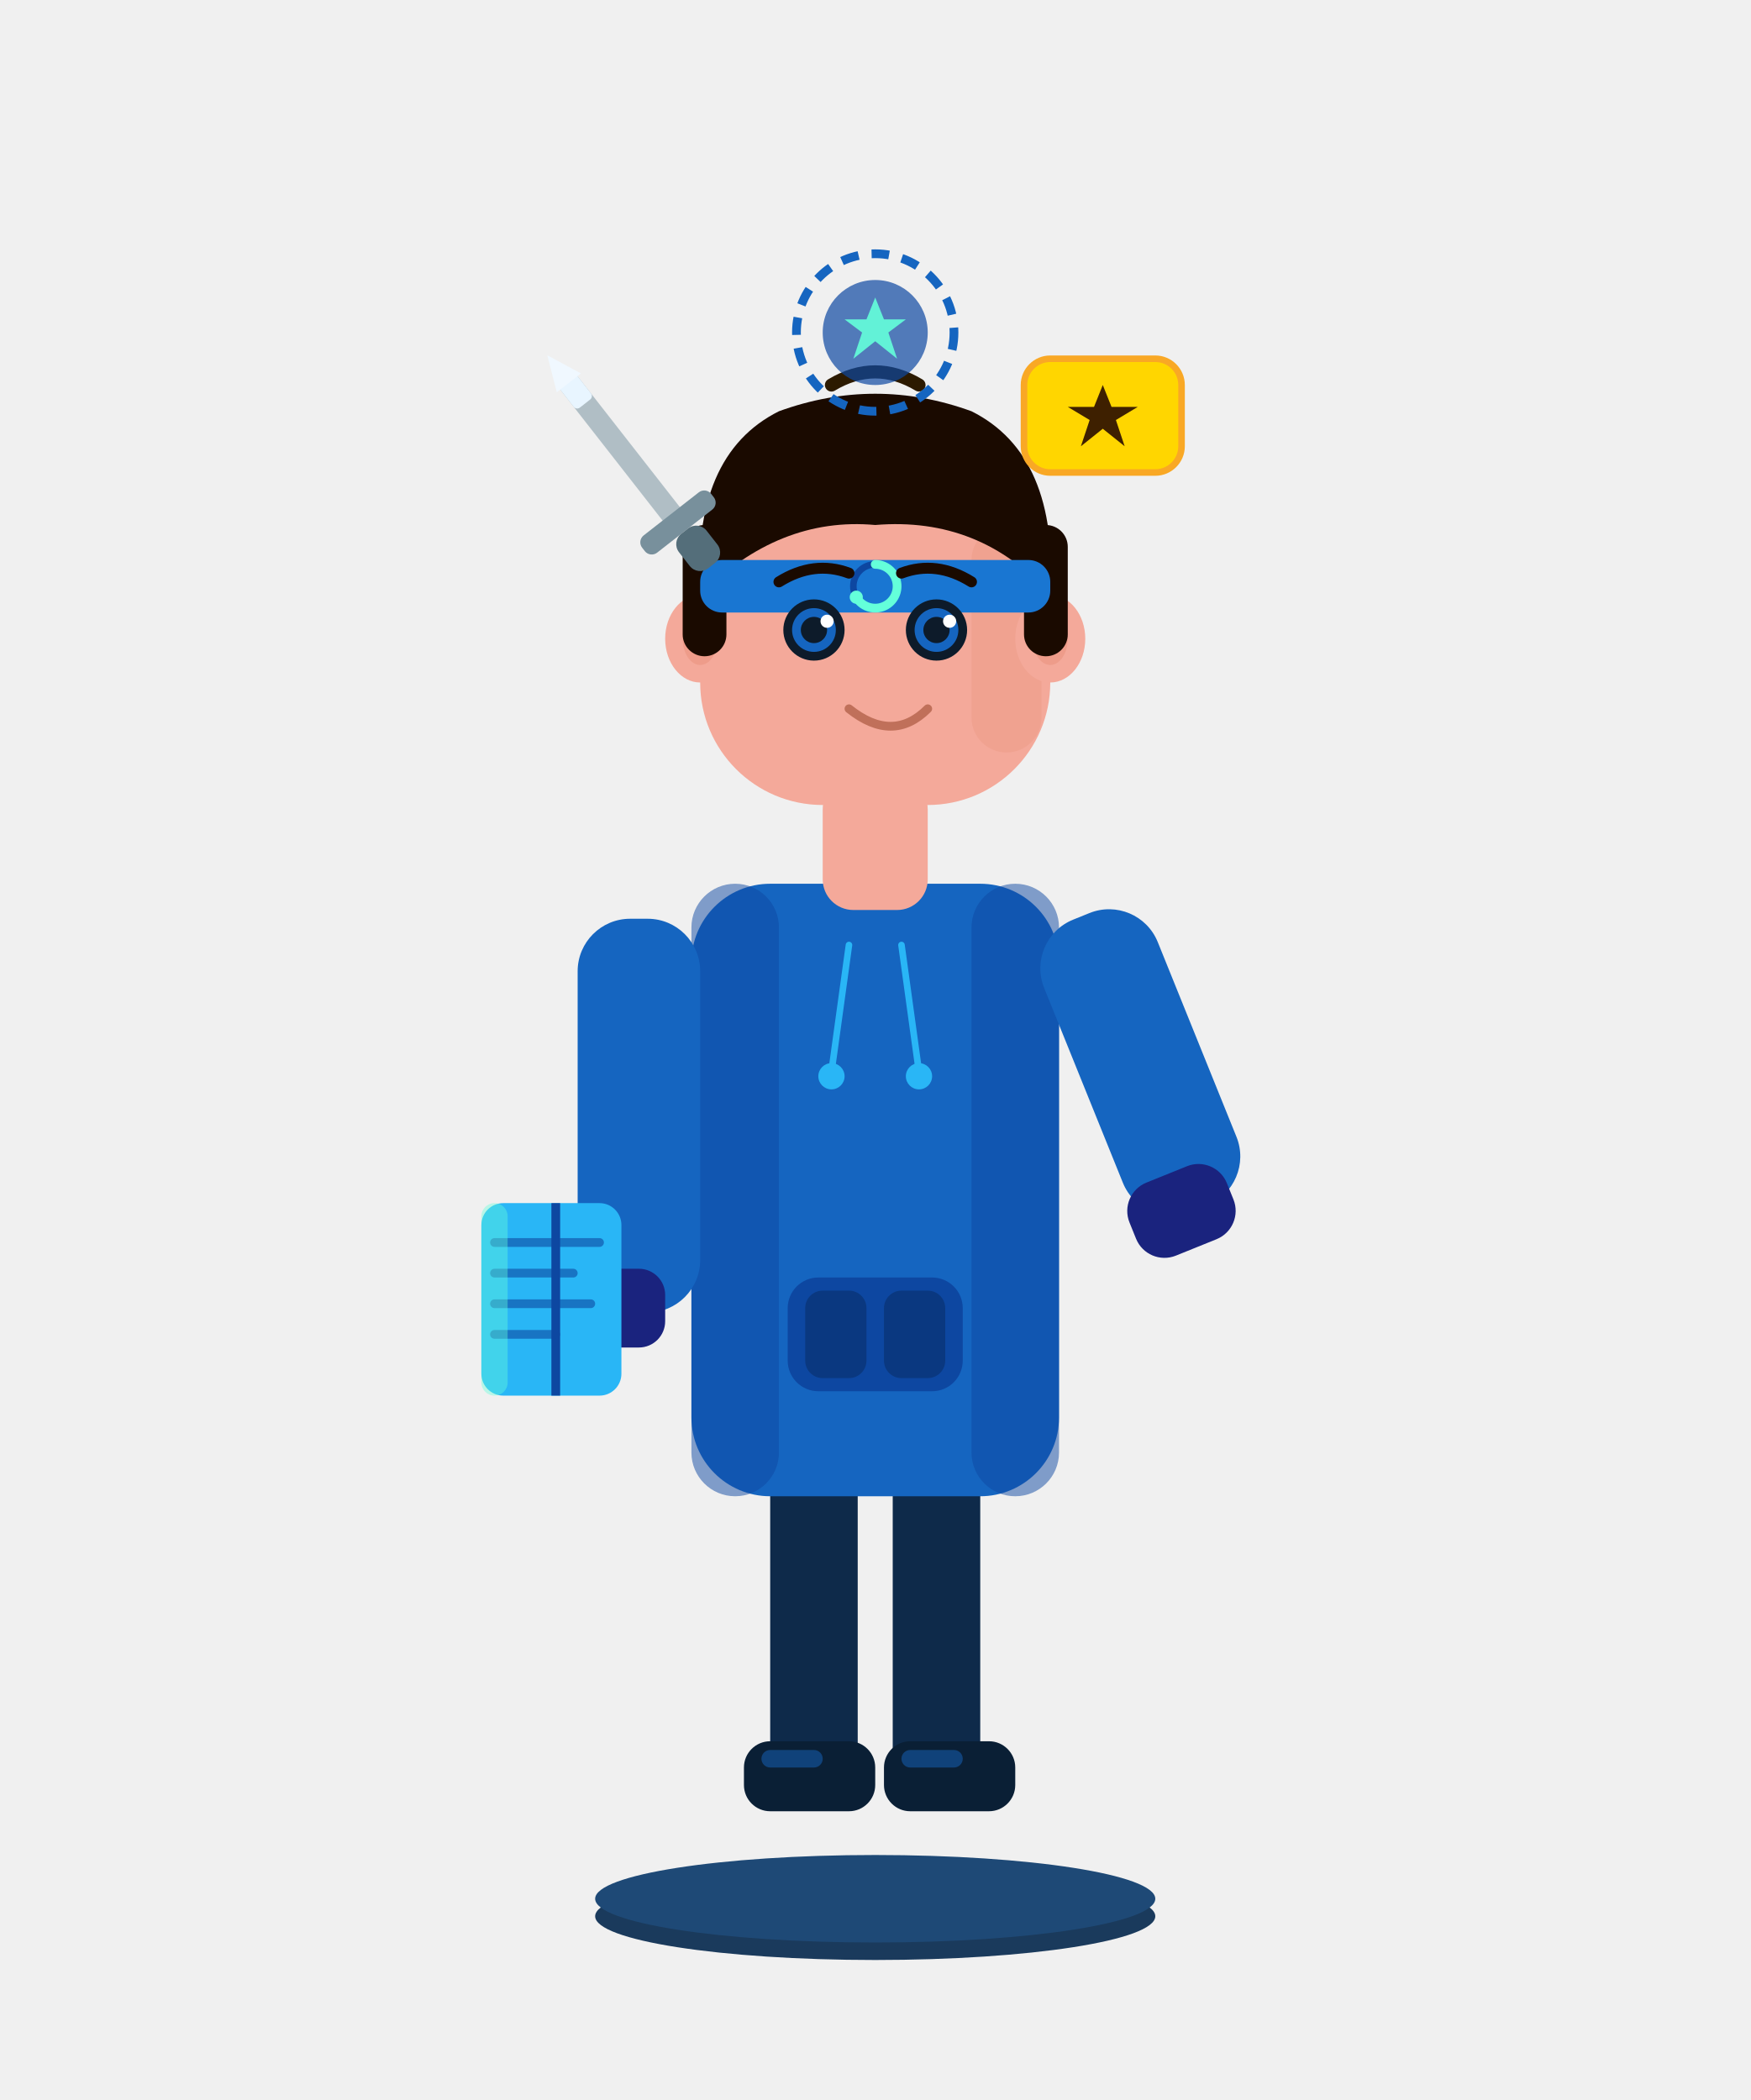
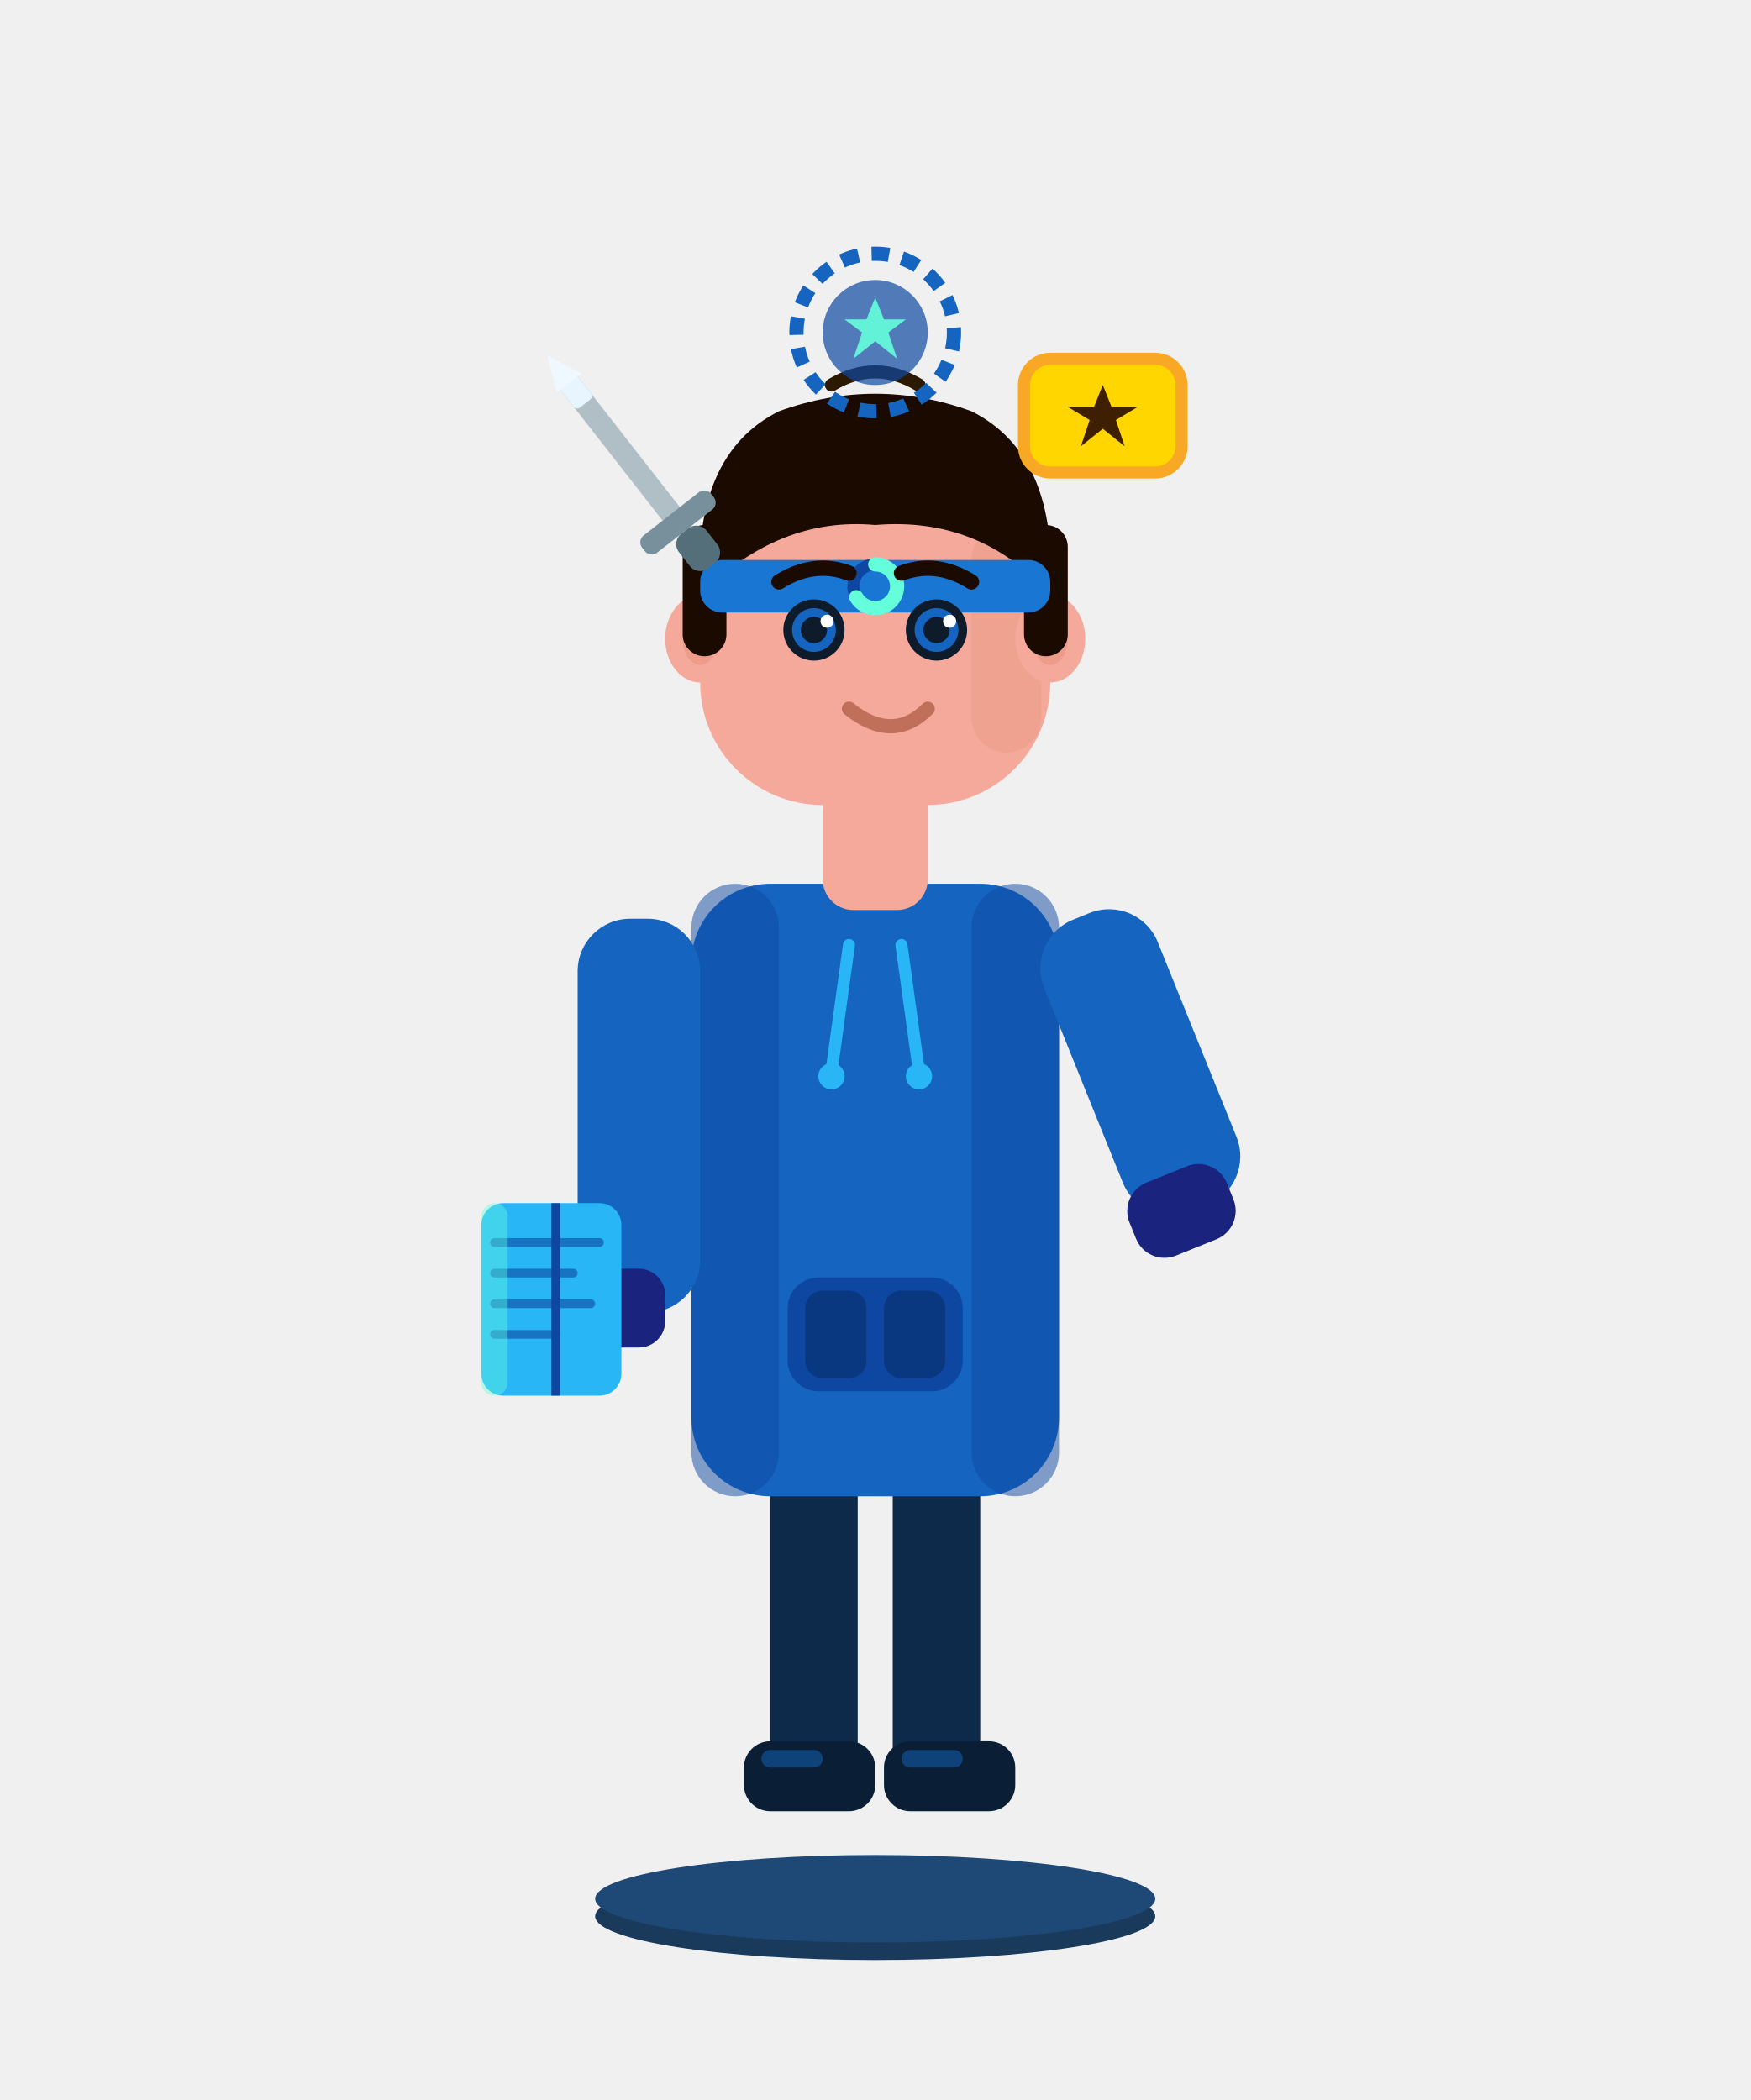
<svg xmlns="http://www.w3.org/2000/svg" width="400" height="480" viewBox="0 0 400 480">
  <g transform="translate(200,20)">
    <ellipse cx="0" cy="418" rx="64" ry="10" fill="#1A3A5C" />
    <ellipse cx="0" cy="414" rx="64" ry="10" fill="#1E4976" />
    <rect x="-24" y="312" width="20" height="76" rx="7" fill="#0E2A4A" />
    <rect x="4" y="312" width="20" height="76" rx="7" fill="#0E2A4A" />
    <rect x="-30" y="378" width="30" height="16" rx="6" fill="#0A1F35" />
    <rect x="2" y="378" width="30" height="16" rx="6" fill="#0A1F35" />
    <rect x="-26" y="380" width="14" height="4" rx="2" fill="#1565C0" opacity="0.5" />
    <rect x="6" y="380" width="14" height="4" rx="2" fill="#1565C0" opacity="0.5" />
    <rect x="-42" y="182" width="84" height="140" rx="18" fill="#1565C0" />
    <rect x="-42" y="182" width="20" height="140" rx="10" fill="#0D47A1" opacity="0.5" />
    <rect x="22" y="182" width="20" height="140" rx="10" fill="#0D47A1" opacity="0.5" />
    <rect x="-20" y="272" width="40" height="26" rx="7" fill="#0D47A1" />
    <rect x="-16" y="275" width="14" height="20" rx="4" fill="#0A3880" />
    <rect x="2" y="275" width="14" height="20" rx="4" fill="#0A3880" />
-     <line x1="-6" y1="196" x2="-10" y2="225" stroke="#29B6F6" stroke-width="1.5" stroke-linecap="round" />
-     <line x1="6" y1="196" x2="10" y2="225" stroke="#29B6F6" stroke-width="1.5" stroke-linecap="round" />
+     <line x1="-6" y1="196" x2="-10" y2="225" stroke="#29B6F6" stroke-width="2.75" stroke-linecap="round" />
+     <line x1="6" y1="196" x2="10" y2="225" stroke="#29B6F6" stroke-width="2.75" stroke-linecap="round" />
    <circle cx="-10" cy="226" r="3" fill="#29B6F6" />
    <circle cx="10" cy="226" r="3" fill="#29B6F6" />
    <rect x="-68" y="190" width="28" height="90" rx="12" fill="#1565C0" />
    <rect x="-72" y="270" width="24" height="18" rx="6" fill="#1A237E" />
    <rect x="-90" y="255" width="32" height="44" rx="5" fill="#29B6F6" />
    <rect x="-74" y="255" width="2" height="44" fill="#0D47A1" />
    <rect x="-88" y="263" width="26" height="2" rx="1" fill="#0D47A1" opacity="0.6" />
    <rect x="-88" y="270" width="20" height="2" rx="1" fill="#0D47A1" opacity="0.6" />
    <rect x="-88" y="277" width="24" height="2" rx="1" fill="#0D47A1" opacity="0.6" />
    <rect x="-88" y="284" width="16" height="2" rx="1" fill="#0D47A1" opacity="0.6" />
    <rect x="-90" y="255" width="6" height="44" rx="3" fill="#64FFDA" opacity="0.4" />
    <g transform="rotate(-22,62,205)">
      <rect x="40" y="185" width="28" height="72" rx="12" fill="#1565C0" />
      <rect x="38" y="247" width="24" height="18" rx="7" fill="#1A237E" />
    </g>
    <rect x="-12" y="158" width="24" height="30" rx="7" fill="#F4A99A" />
    <rect x="-40" y="88" width="80" height="76" rx="28" fill="#F4A99A" />
    <rect x="22" y="100" width="16" height="52" rx="8" fill="#E8907A" opacity="0.3" />
    <ellipse cx="-40" cy="126" rx="8" ry="10" fill="#F4A99A" />
    <ellipse cx="40" cy="126" rx="8" ry="10" fill="#F4A99A" />
    <ellipse cx="-40" cy="126" rx="4" ry="6" fill="#E8907A" opacity="0.5" />
    <ellipse cx="40" cy="126" rx="4" ry="6" fill="#E8907A" opacity="0.5" />
    <path d="M-40 116 Q-42 84 -22 74 Q0 66 22 74 Q42 84 40 116 Q24 98 0 100 Q-22 98 -40 116Z" fill="#1A0A00" />
    <path d="M-10 68 Q0 62 10 68" stroke="#2C1A00" stroke-width="3" fill="none" stroke-linecap="round" />
    <rect x="-44" y="100" width="10" height="30" rx="5" fill="#1A0A00" />
    <rect x="34" y="100" width="10" height="30" rx="5" fill="#1A0A00" />
    <rect x="-40" y="108" width="80" height="12" rx="5" fill="#1976D2" />
-     <circle cx="0" cy="114" r="5" fill="none" stroke="#0D47A1" stroke-width="1.5" />
-     <path d="M0 109 A5 5 0 1 1 -4.33 116.5" stroke="#64FFDA" stroke-width="2" fill="none" stroke-linecap="round" />
+     <circle cx="0" cy="114" r="5" fill="none" stroke="#0D47A1" stroke-width="2.75" />
+     <path d="M0 109 A5 5 0 1 1 -4.33 116.5" stroke="#64FFDA" stroke-width="3.25" fill="none" stroke-linecap="round" />
    <circle cx="-4.33" cy="116.5" r="1.5" fill="#64FFDA" />
    <circle cx="-14" cy="124" r="7" fill="#0D1B2A" />
    <circle cx="14" cy="124" r="7" fill="#0D1B2A" />
    <circle cx="-14" cy="124" r="5" fill="#1565C0" />
    <circle cx="14" cy="124" r="5" fill="#1565C0" />
    <circle cx="-14" cy="124" r="3" fill="#0D1B2A" />
    <circle cx="14" cy="124" r="3" fill="#0D1B2A" />
    <circle cx="-11" cy="122" r="1.5" fill="white" />
    <circle cx="17" cy="122" r="1.5" fill="white" />
-     <path d="M-22 113 Q-14 108 -6 111" stroke="#1A0A00" stroke-width="2.5" fill="none" stroke-linecap="round" />
-     <path d="M6 111 Q14 108 22 113" stroke="#1A0A00" stroke-width="2.5" fill="none" stroke-linecap="round" />
-     <path d="M-6 142 Q4 150 12 142" stroke="#C0705A" stroke-width="2" fill="none" stroke-linecap="round" />
+     <path d="M-22 113 Q-14 108 -6 111" stroke="#1A0A00" stroke-width="3.5" fill="none" stroke-linecap="round" />
+     <path d="M6 111 Q14 108 22 113" stroke="#1A0A00" stroke-width="3.5" fill="none" stroke-linecap="round" />
+     <path d="M-6 142 Q4 150 12 142" stroke="#C0705A" stroke-width="3.25" fill="none" stroke-linecap="round" />
    <g transform="translate(52,76)">
      <rect x="-18" y="-14" width="36" height="26" rx="6" fill="#FFD600" />
-       <rect x="-18" y="-14" width="36" height="26" rx="6" fill="none" stroke="#F9A825" stroke-width="1.5" />
+       <rect x="-18" y="-14" width="36" height="26" rx="6" fill="none" stroke="#F9A825" stroke-width="2.75" />
      <polygon points="0,-8 2,-3 8,-3 3,0 5,6 0,2 -5,6 -3,0 -8,-3 -2,-3" fill="#3E2000" />
    </g>
    <g transform="translate(-54,88) rotate(-38)">
      <rect x="-2.5" y="-28" width="5" height="42" rx="1.5" fill="#B0BEC5" />
      <rect x="-2.5" y="-28" width="5" height="8" rx="1" fill="#E8F5FF" />
      <rect x="-10" y="12" width="20" height="5" rx="2" fill="#78909C" />
      <rect x="-4" y="17" width="8" height="10" rx="3" fill="#546E7A" />
      <polygon points="0,-34 -3.5,-26 3.5,-26" fill="#F0F8FF" />
    </g>
-     <circle cx="0" cy="56" r="18" fill="none" stroke="#1565C0" stroke-width="2" stroke-dasharray="4,3" />
+     <circle cx="0" cy="56" r="18" fill="none" stroke="#1565C0" stroke-width="3.25" stroke-dasharray="4,3" />
    <circle cx="0" cy="56" r="12" fill="#0D47A1" opacity="0.7" />
    <polygon points="0,48 2,53 7,53 3,56 5,62 0,58 -5,62 -3,56 -7,53 -2,53" fill="#64FFDA" opacity="0.9" />
  </g>
</svg>
